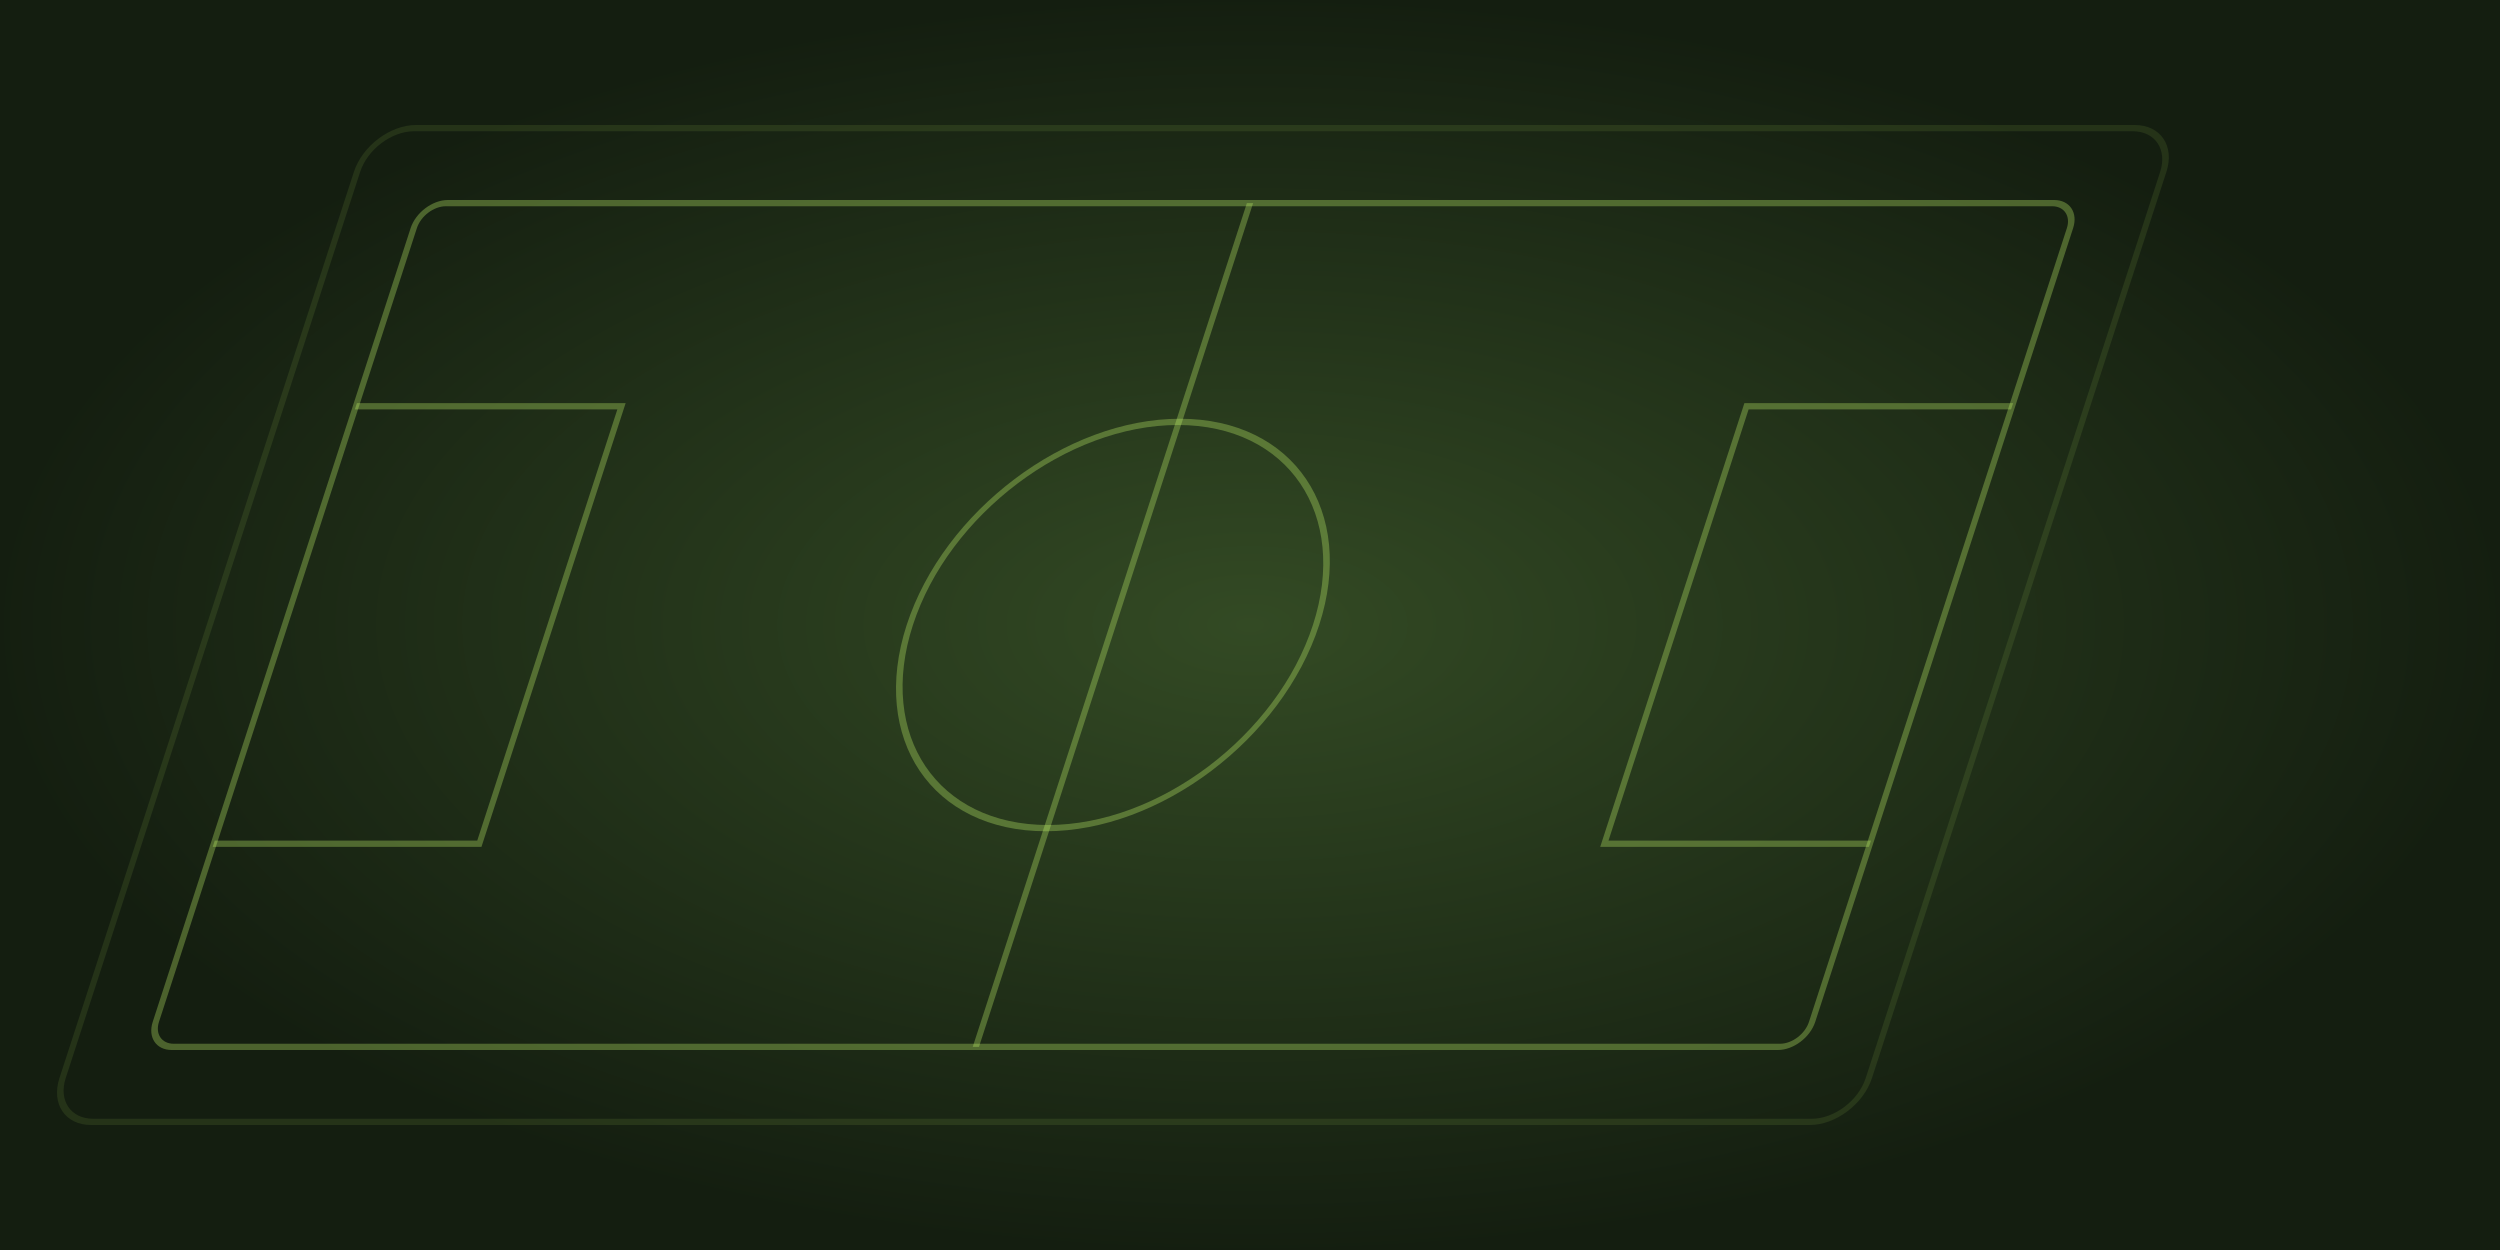
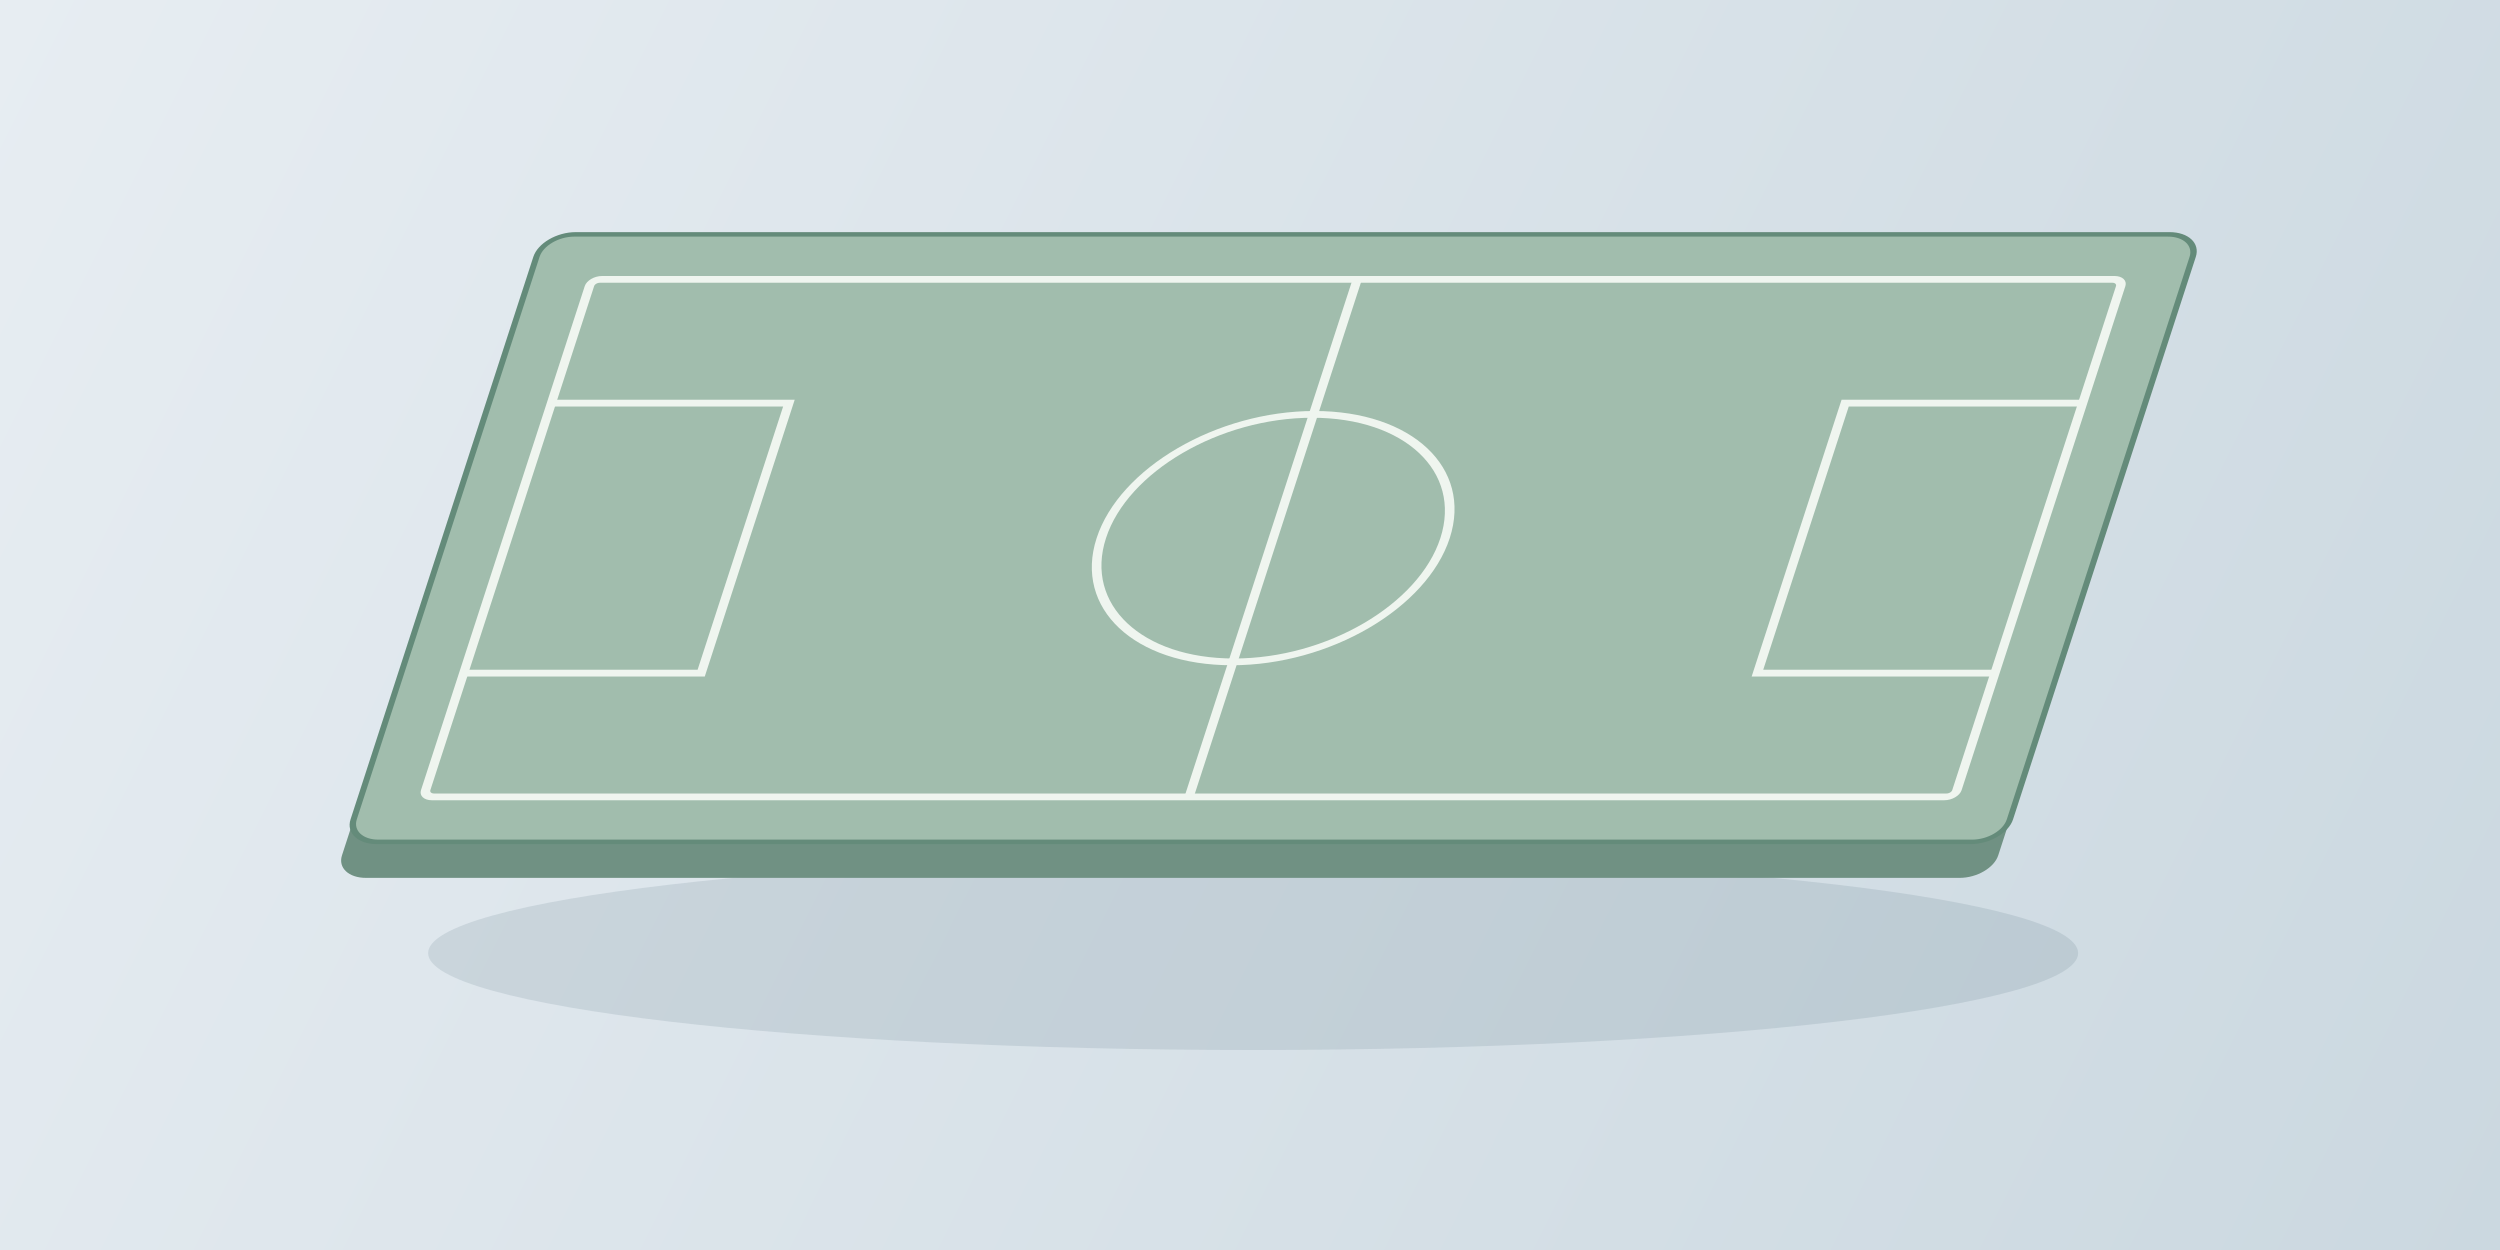
<svg xmlns="http://www.w3.org/2000/svg" viewBox="0 0 800 400" fill="none">
  <defs>
-     <radialGradient id="g">
-       <stop stop-color="#334a24" />
-       <stop offset="1" stop-color="#141e10" />
-     </radialGradient>
+     <linearGradient id="g" x1="0" y1="0" x2="800" y2="400" gradientUnits="userSpaceOnUse">
+       <stop stop-color="#e7edf2" />
+       <stop offset="1" stop-color="#cbd8e0" />
+     </linearGradient>
  </defs>
  <path fill="url(#g)" d="M0 0h800v400H0z" />
-   <g stroke="#c4f36b" stroke-opacity=".32" stroke-width="2" transform="translate(135 65) skewX(-18)">
-     <rect x="0" y="0" width="530" height="270" rx="8" />
-     <path d="M265 0v270M0 65h85v140H0m530-140h-85v140h85" />
-     <circle cx="265" cy="135" r="65" />
-     <rect x="-24" y="-24" width="578" height="318" rx="14" stroke-opacity=".1" />
+   <ellipse cx="401" cy="305" rx="264" ry="31" fill="#314d5c" fill-opacity=".12" />
+   <g transform="translate(174 75) skewX(-18) scale(1 .72)">
+     <rect x="0" y="16" width="530" height="270" rx="10" fill="#709183" />
+     <rect width="530" height="270" rx="10" fill="#a1bdad" stroke="#648b7a" stroke-width="2" />
+     <g stroke="#eff5ef" stroke-width="3">
+       <rect x="20" y="20" width="490" height="230" rx="3" />
+       <path d="M265 20v230M20 75h76v120H20m490-120h-76v120h76" />
+       <circle cx="265" cy="135" r="55" />
+     </g>
  </g>
</svg>
